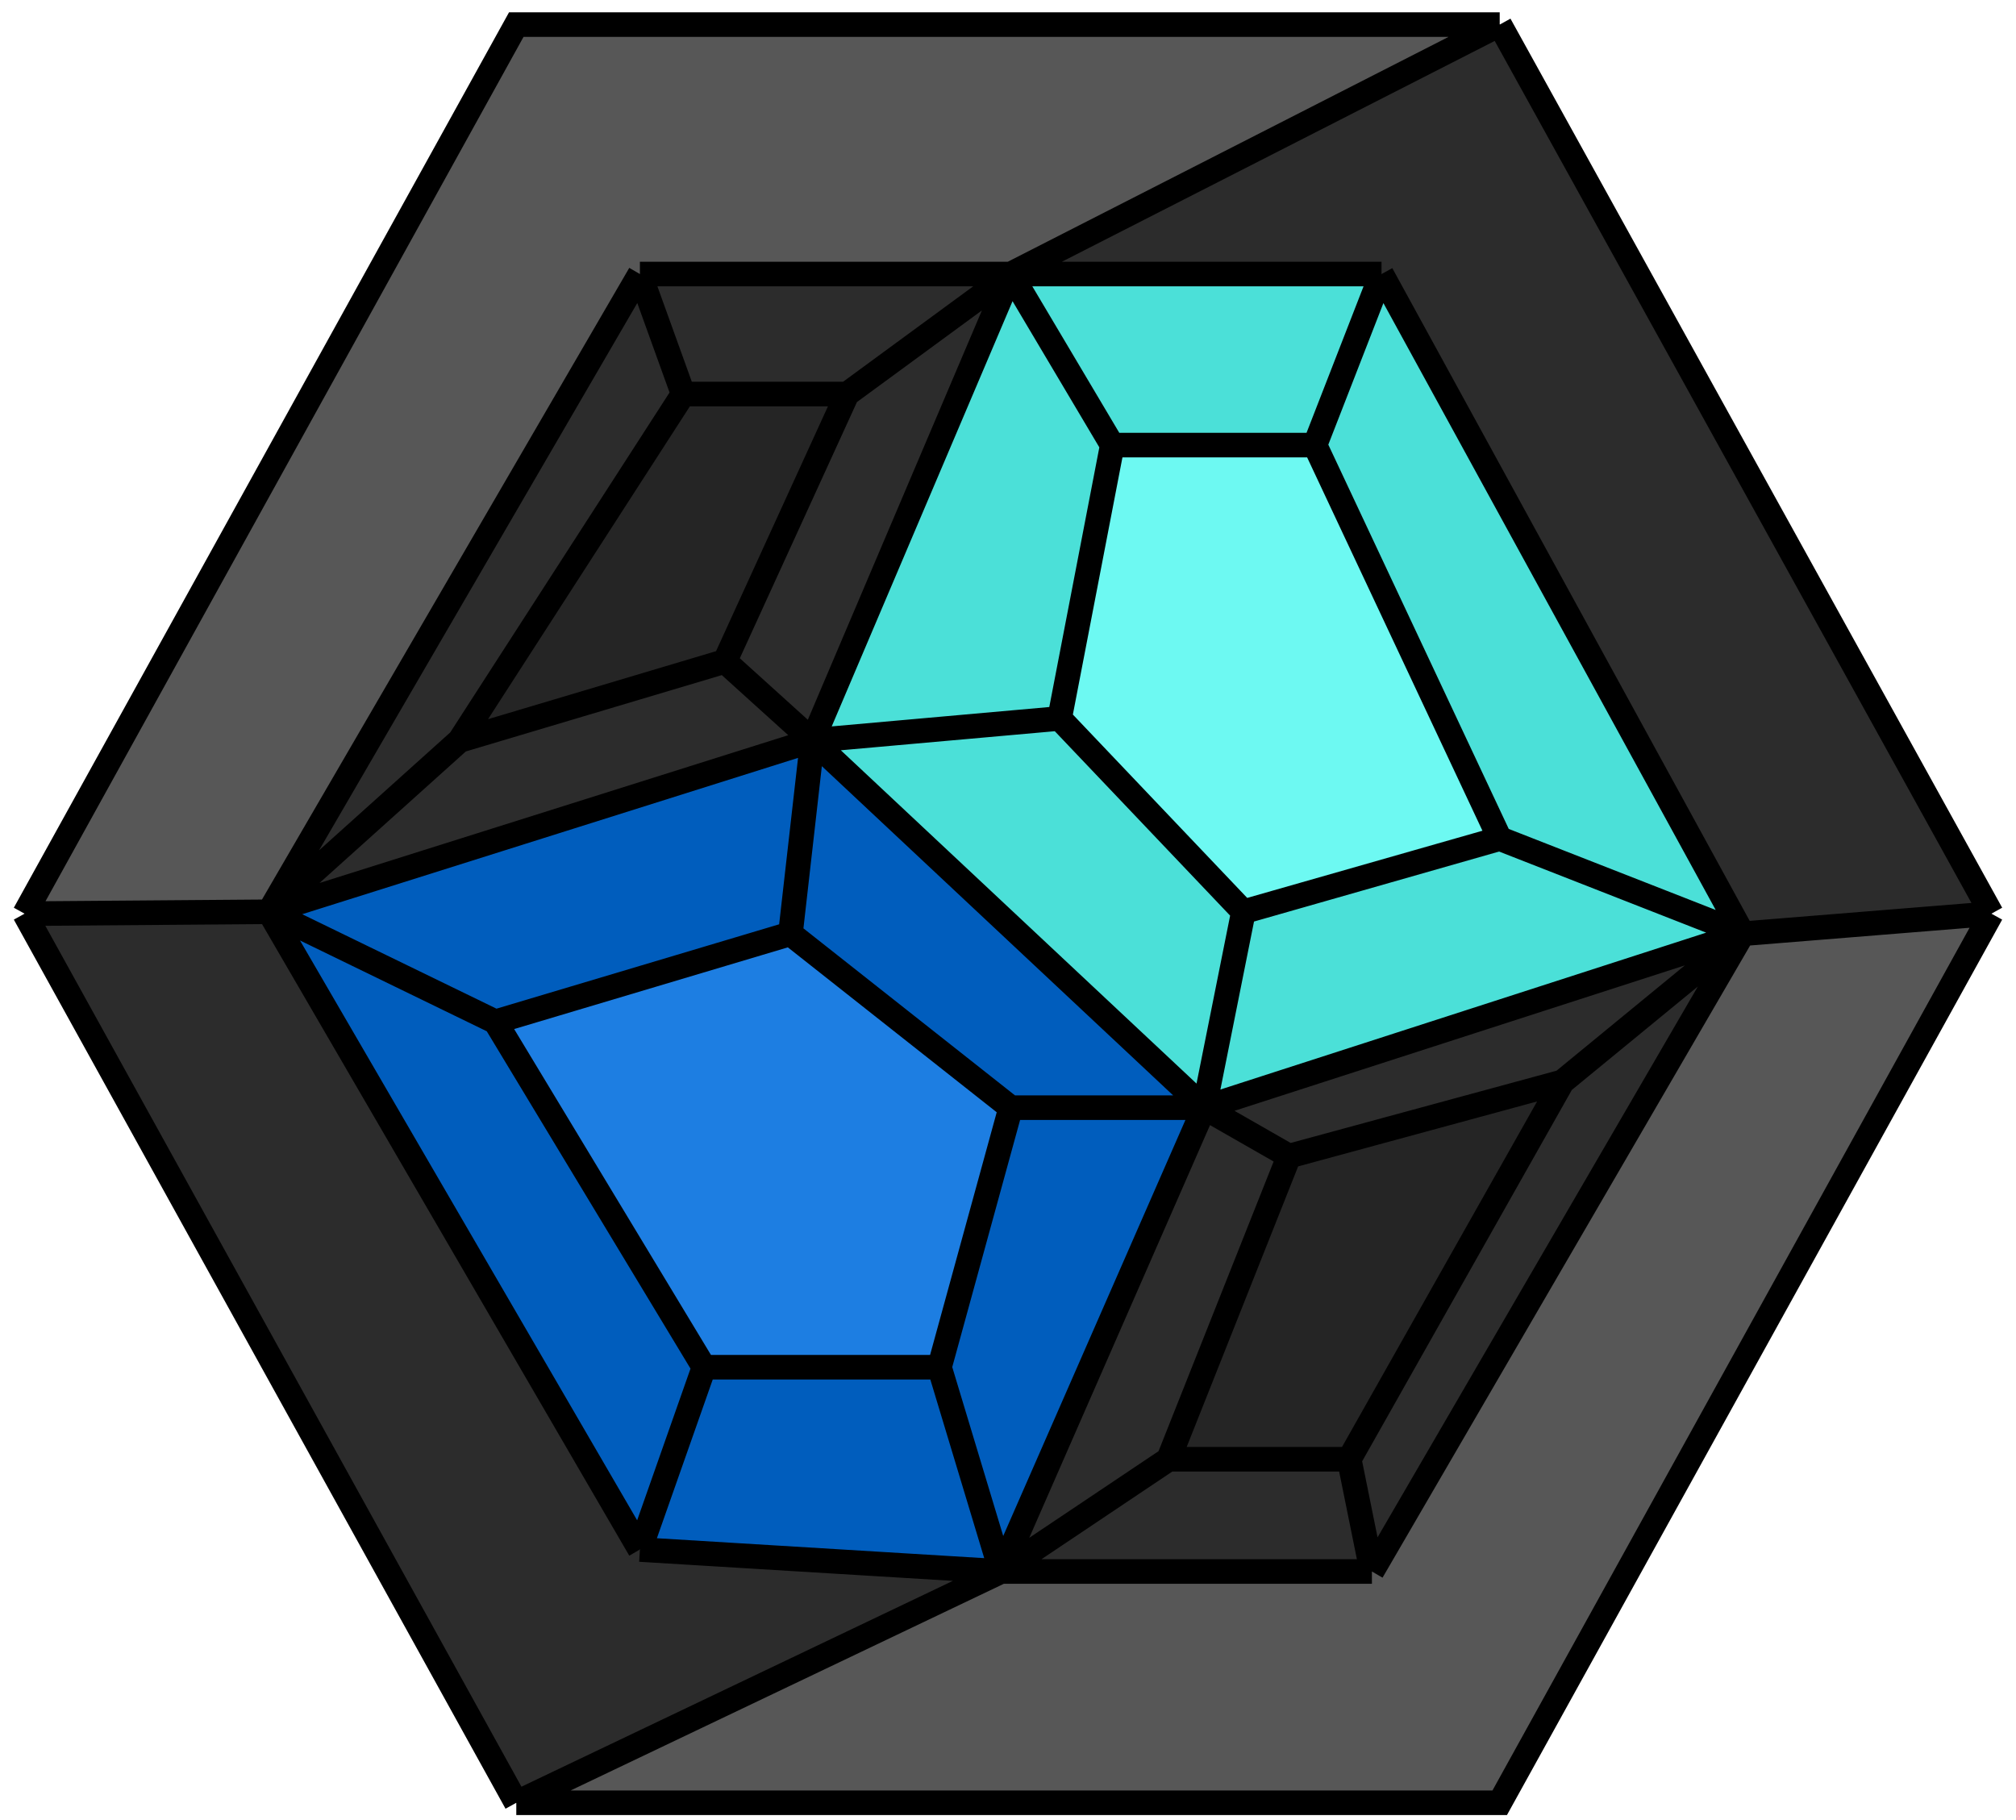
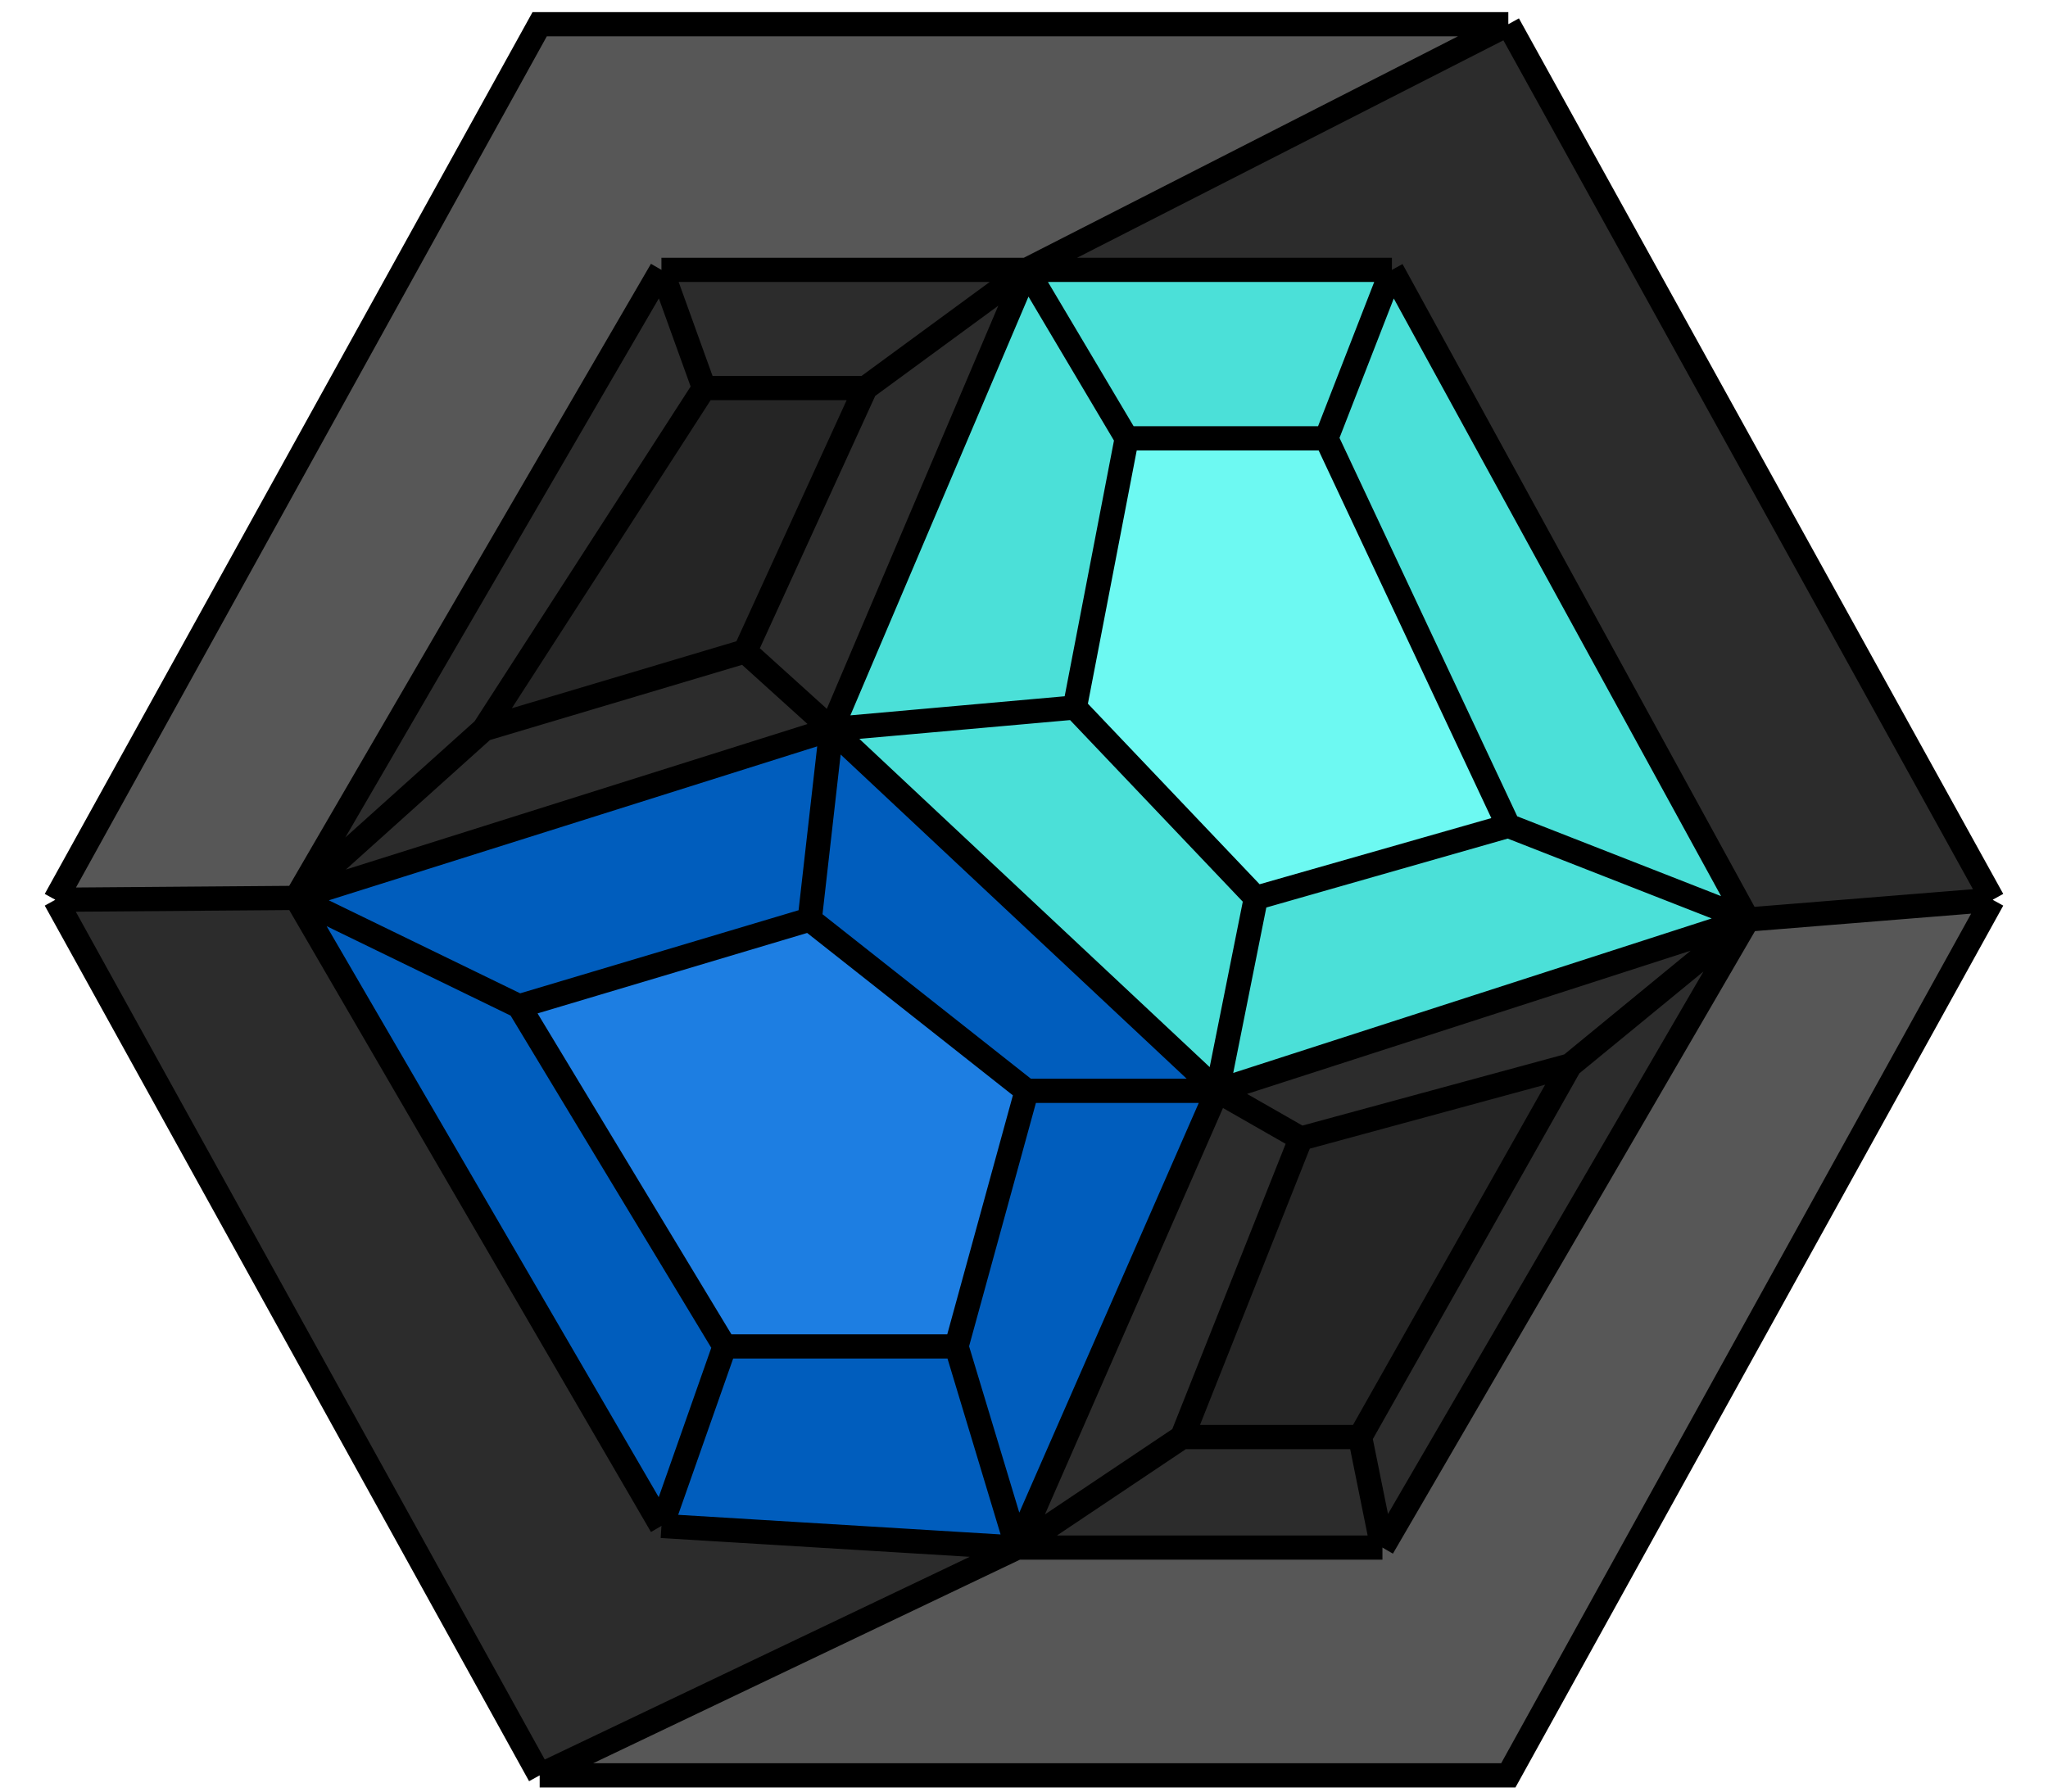
- <svg xmlns="http://www.w3.org/2000/svg" width="82" height="74" viewBox="0 0 82 74" fill="none">
+ <svg xmlns="http://www.w3.org/2000/svg" width="80" height="70" viewBox="0 0 82 74" fill="none">
  <path fill-rule="evenodd" clip-rule="evenodd" d="M21 73.329L1 37.164L10.945 37.087L26.028 63.027L40.719 63.921L21 73.329Z" fill="#2C2C2C" />
  <path d="M61 73.329L81 37.164L70.885 37.981L55.802 63.921H40.719L21 73.329H61Z" fill="#575757" />
  <path d="M21 1L1 37.164L10.945 37.087L26.028 11.147H41.111L61 1H21Z" fill="#575757" />
  <path fill-rule="evenodd" clip-rule="evenodd" d="M70.885 37.981L48.982 45.055L33.044 30.119L41.111 11.147H56.193L70.885 37.981ZM53.485 18.105H45.242L43.099 29.223L50.576 37.087L61 34.11L53.485 18.105Z" fill="#4BE0D8" />
  <path d="M53.485 18.105H45.242L43.099 29.223L50.576 37.087L61 34.11L53.485 18.105Z" fill="#6DF9F2" />
  <path fill-rule="evenodd" clip-rule="evenodd" d="M26.028 63.027L10.945 37.087L33.044 30.119L48.982 45.055L40.719 63.921L26.028 63.027ZM32.151 37.981L41.111 45.055L38.212 55.613H28.636L20.151 41.563L32.151 37.981Z" fill="#005DBD" />
  <path d="M41.111 45.055L32.151 37.981L20.151 41.563L28.636 55.613H38.212L41.111 45.055Z" fill="#1D7EE2" />
  <path fill-rule="evenodd" clip-rule="evenodd" d="M10.945 37.087L26.028 11.147H41.111L33.044 30.119L10.945 37.087ZM34.455 16.028H27.788L18.697 30.119L29.485 26.901L34.455 16.028Z" fill="#2C2C2C" />
  <path d="M81 37.164L61 1L41.111 11.147H56.193L70.885 37.981L81 37.164Z" fill="#2C2C2C" />
  <path d="M34.455 16.028H27.788L18.697 30.119L29.485 26.901L34.455 16.028Z" fill="#252525" />
  <path fill-rule="evenodd" clip-rule="evenodd" d="M70.885 37.981L55.802 63.921H40.719L48.982 45.055L70.885 37.981ZM52.429 47.027L63.545 44.006L54.878 59.356H47.531L52.429 47.027Z" fill="#2C2C2C" />
  <path d="M63.545 44.006L52.429 47.027L47.531 59.356H54.878L63.545 44.006Z" fill="#252525" />
  <path d="M81 37.164L61 73.329H21M81 37.164L61 1M81 37.164L70.885 37.981M21 73.329L1 37.164M21 73.329L40.719 63.921M1 37.164L21 1H61M1 37.164L10.945 37.087M61 1L41.111 11.147M70.885 37.981L55.802 63.921M70.885 37.981L48.982 45.055M70.885 37.981L56.193 11.147M70.885 37.981L61 34.11M70.885 37.981L63.545 44.006M55.802 63.921H40.719M55.802 63.921L54.878 59.356M26.028 63.027L10.945 37.087M26.028 63.027L40.719 63.921M26.028 63.027L28.636 55.613M10.945 37.087L26.028 11.147M10.945 37.087L33.044 30.119M10.945 37.087L20.151 41.563M10.945 37.087L18.697 30.119M26.028 11.147H41.111M26.028 11.147L27.788 16.028M56.193 11.147H41.111M56.193 11.147L53.485 18.105M41.111 11.147L33.044 30.119M41.111 11.147L45.242 18.105M41.111 11.147L34.455 16.028M48.982 45.055L33.044 30.119M48.982 45.055L40.719 63.921M48.982 45.055L50.576 37.087M48.982 45.055H41.111M48.982 45.055L52.429 47.027M40.719 63.921L38.212 55.613M40.719 63.921L47.531 59.356M33.044 30.119L43.099 29.223M33.044 30.119L32.151 37.981M33.044 30.119L29.485 26.901M45.242 18.105H53.485M45.242 18.105L43.099 29.223M53.485 18.105L61 34.11M61 34.11L50.576 37.087M50.576 37.087L43.099 29.223M32.151 37.981L41.111 45.055M32.151 37.981L20.151 41.563M41.111 45.055L38.212 55.613M38.212 55.613H28.636M28.636 55.613L20.151 41.563M27.788 16.028H34.455M27.788 16.028L18.697 30.119M34.455 16.028L29.485 26.901M29.485 26.901L18.697 30.119M52.429 47.027L63.545 44.006M52.429 47.027L47.531 59.356M63.545 44.006L54.878 59.356M54.878 59.356H47.531" stroke="black" />
</svg>
